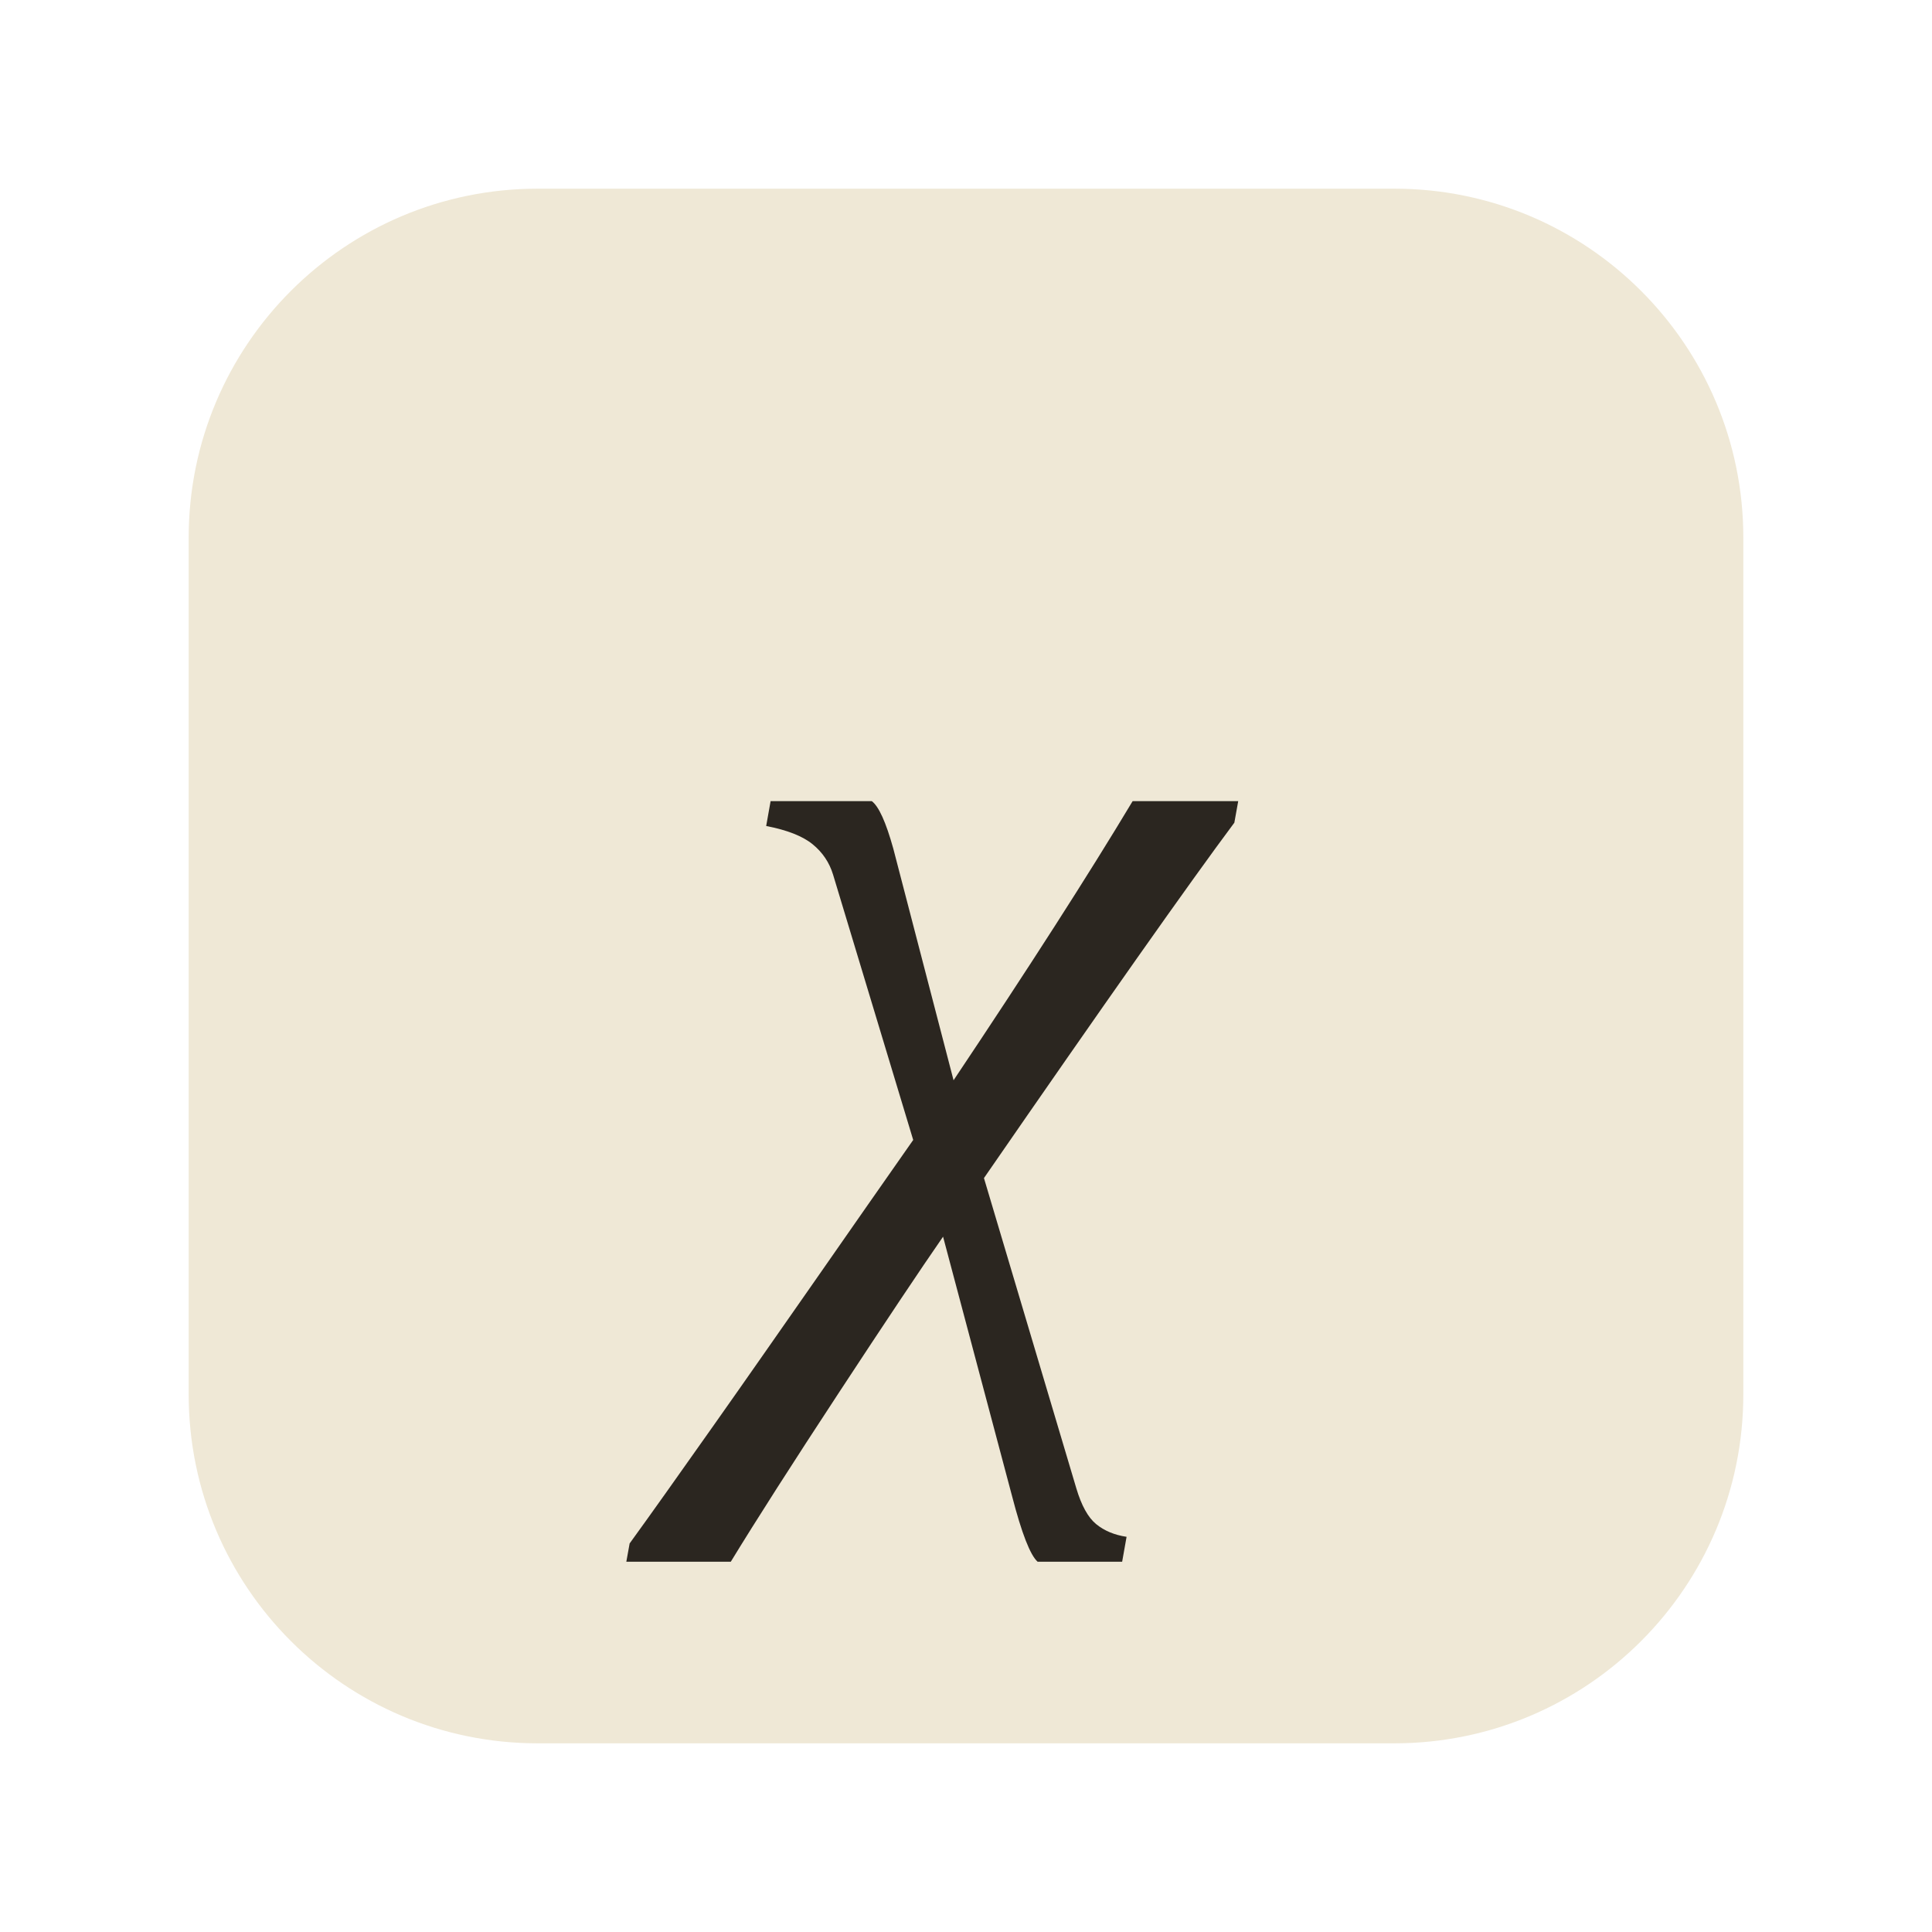
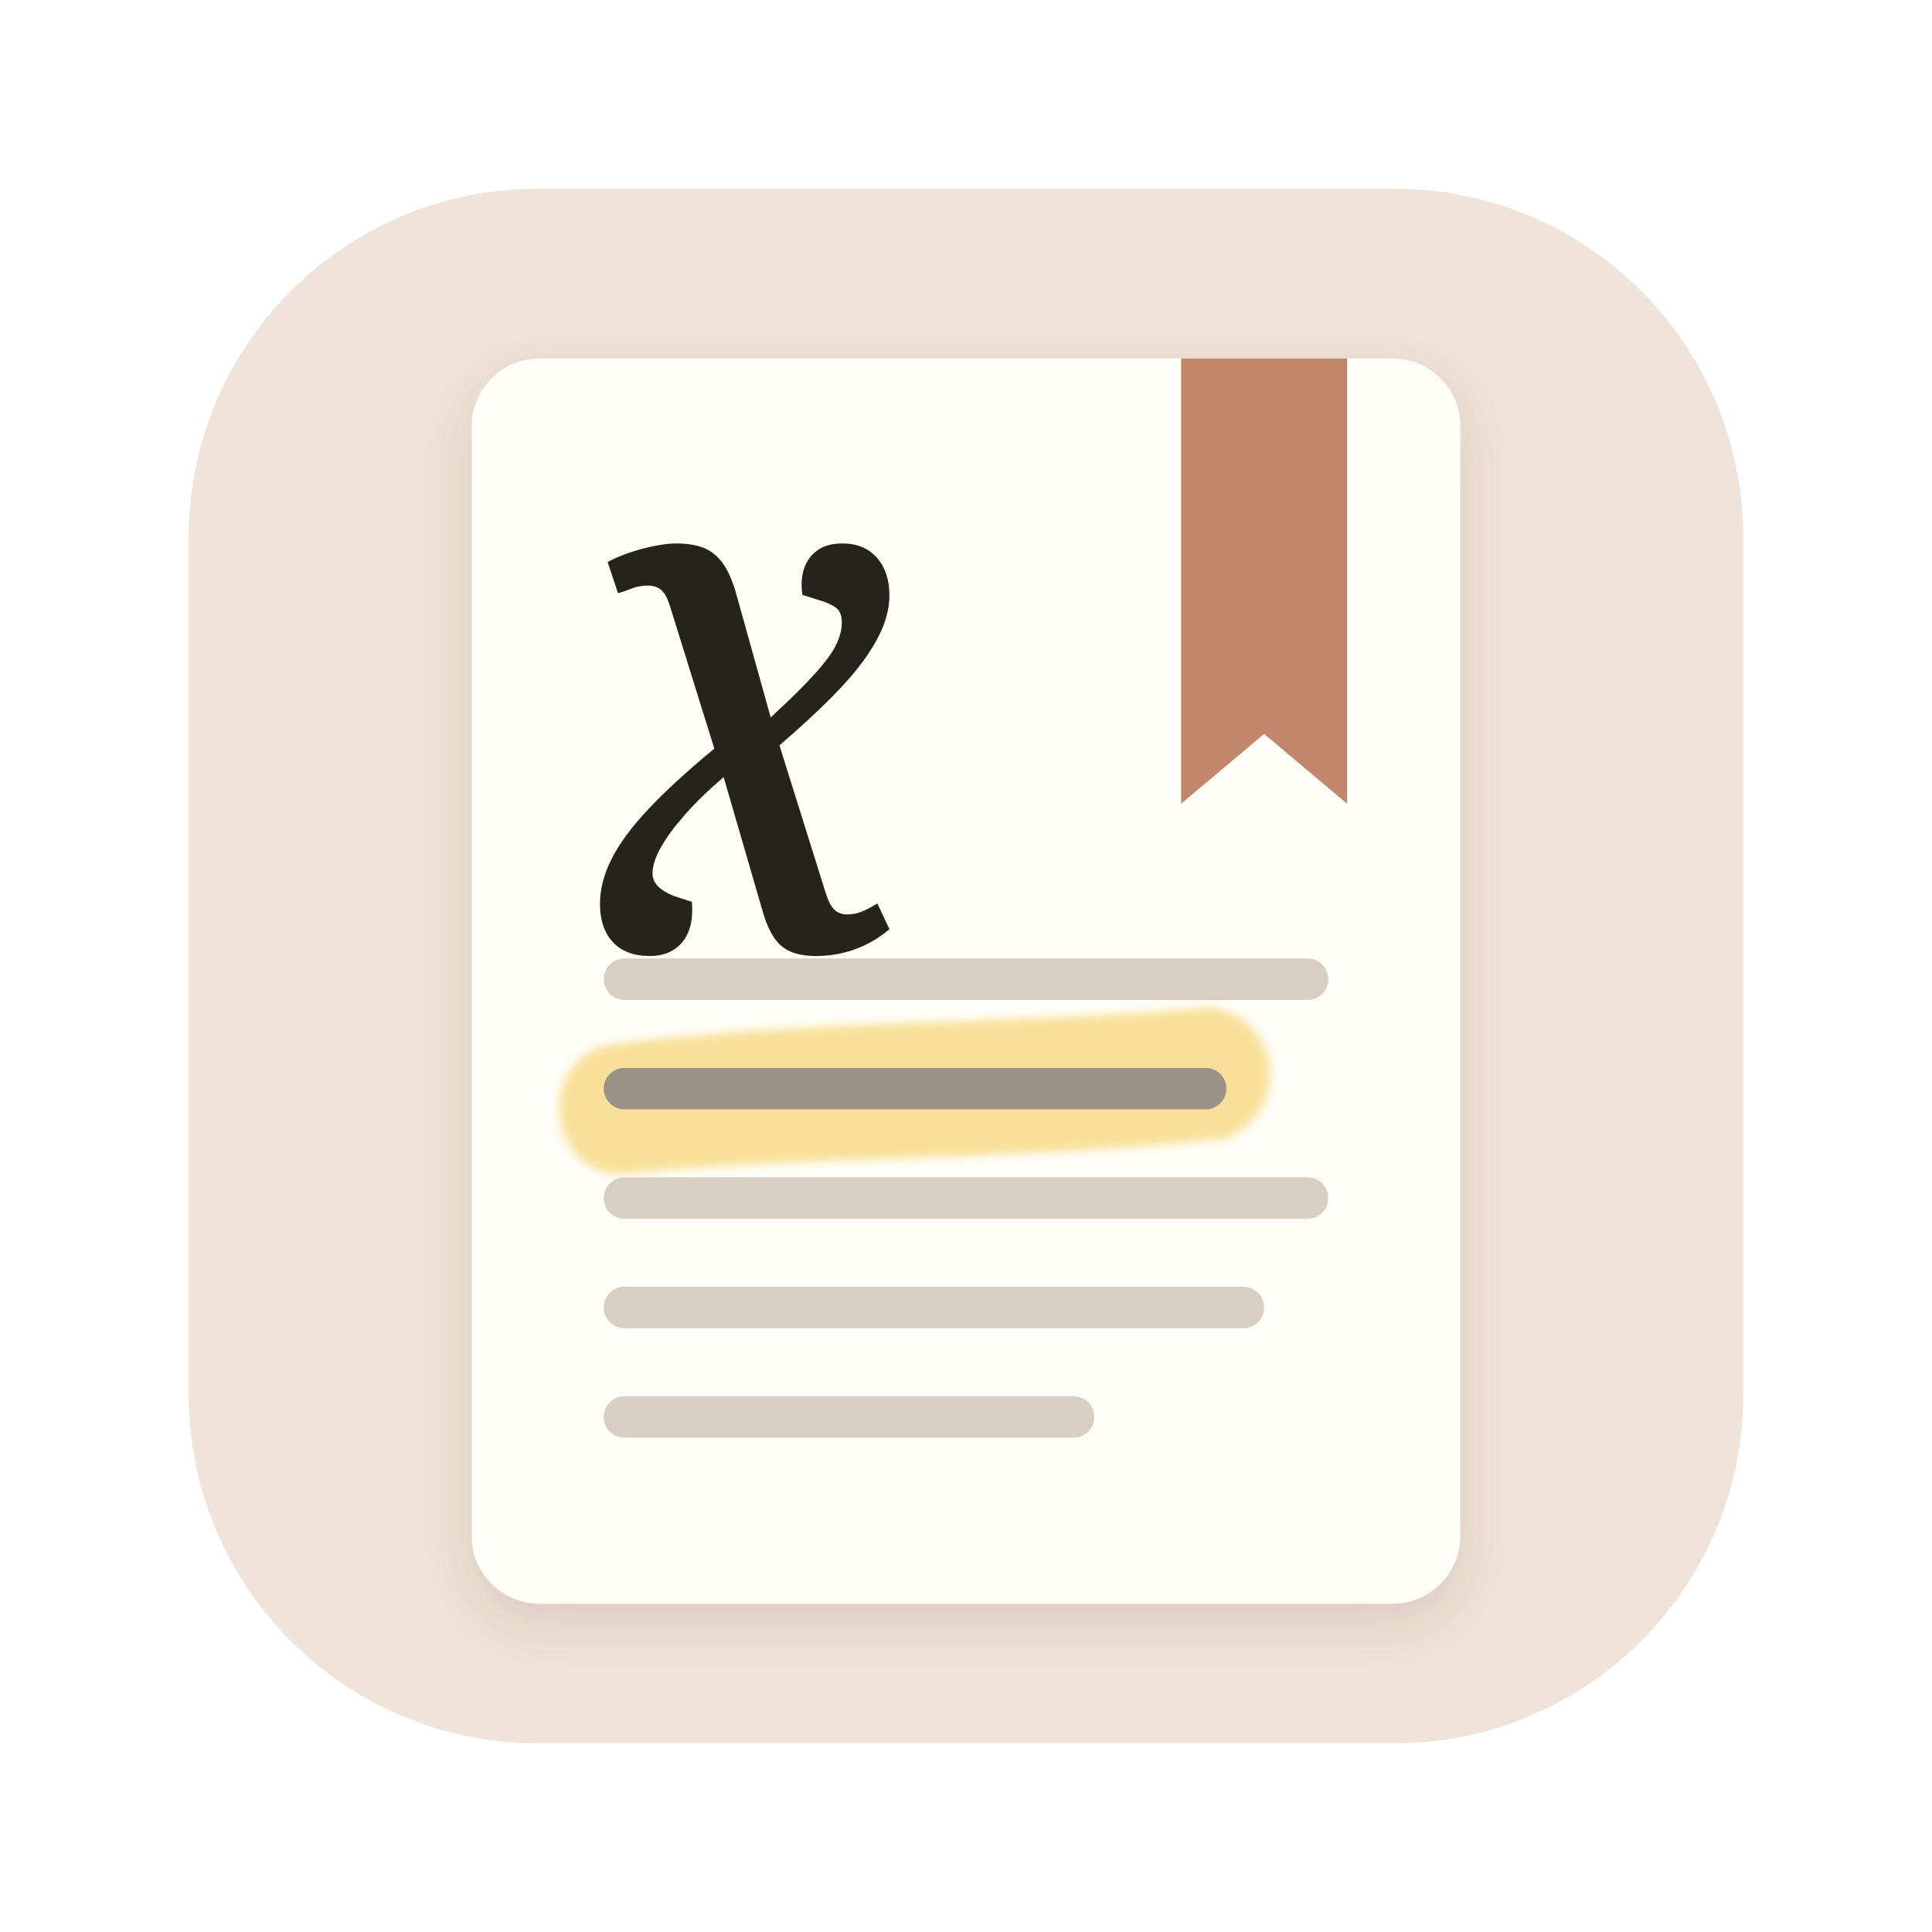
<svg xmlns="http://www.w3.org/2000/svg" width="1024" height="1024" viewBox="0 0 1024 1024">
-   <rect x="100" y="100" width="824" height="824" rx="185" fill="#efe8d6" />
-   <text x="512" y="700" text-anchor="middle" font-family="Times New Roman, Georgia, serif" font-style="italic" font-size="600" fill="#2b2620">χ</text>
+   <defs>
+     <filter id="soft" x="-10%" y="-40%" width="120%" height="180%">
+       <feGaussianBlur stdDeviation="2.5" />
+     </filter>
+     <filter id="shadow" x="-10%" y="-10%" width="120%" height="125%">
+       <feDropShadow dx="0" dy="10" stdDeviation="14" flood-color="#5b3a25" flood-opacity=".16" />
+     </filter>
+   </defs>
+   <rect x="100" y="100" width="824" height="824" rx="185" fill="#f0e3d9" />
+   <g filter="url(#shadow)">
+     <rect x="250" y="190" width="524" height="660" rx="36" fill="#fffdf8" />
+   </g>
+   <path d="M626 190 h88 v236 l-44 -37 l-44 37z" fill="#c0876a" />
+   <path transform="translate(316.26 440) scale(0.29 -0.29)" fill="#26231e" d="M97 -230Q53 -230 29.5 -204.5Q6 -179 6 -135Q6 -95 27.0 -53.0Q48 -11 94.5 38.5Q141 88 215 149L135 406Q128 430 118.5 438.5Q109 447 93 447Q78 447 65.0 442.0Q52 437 39 433L20 490Q34 498 56.5 506.0Q79 514 103.5 519.0Q128 524 145 524Q176 524 196.5 515.5Q217 507 231.0 487.0Q245 467 255 432L318 206Q370 254 398.5 285.5Q427 317 437.5 338.5Q448 360 448 380Q448 395 441.0 403.0Q434 411 414 418L376 430Q372 457 379.0 478.0Q386 499 403.5 511.5Q421 524 449 524Q489 524 512.0 498.0Q535 472 535 429Q535 404 525.0 376.5Q515 349 492.0 316.0Q469 283 430.0 243.5Q391 204 334 155L418 -113Q425 -136 434.0 -145.0Q443 -154 458 -154Q470 -154 481.5 -150.0Q493 -146 513 -134L535 -181Q519 -195 497.5 -206.5Q476 -218 451.5 -224.0Q427 -230 401 -230Q373 -230 354.5 -222.0Q336 -214 324.5 -197.0Q313 -180 305 -154L232 97Q190 61 161.0 28.0Q132 -5 117.0 -32.0Q102 -59 102 -79Q102 -92 111.5 -102.0Q121 -112 140 -120L174 -131Q178 -178 157.0 -204.0Q136 -230 97 -230Z" />
+   <rect x="320" y="508" width="384" height="22" rx="11.0" fill="#d6cfc2" />
+   <path d="M327.4 545 C 431.0 537, 545.0 546, 643.0 542 A 35.0 35.7 0 0 1 647.0 612 C 533.6 618, 412.0 609, 327.4 614 A 29.4 32.34 0 0 1 327.4 545 Z" fill="#f3cf5a" opacity="0.6" filter="url(#soft)" transform="rotate(-3 488.0 577.0)" style="mix-blend-mode:multiply" />
+   <rect x="320" y="566" width="330" height="22" rx="11.0" fill="#9a9285" />
+   <rect x="320" y="624" width="384" height="22" rx="11.0" fill="#d6cfc2" />
+   <rect x="320" y="682" width="350" height="22" rx="11.0" fill="#d6cfc2" />
+   <rect x="320" y="740" width="260" height="22" rx="11.0" fill="#d6cfc2" />
</svg>
